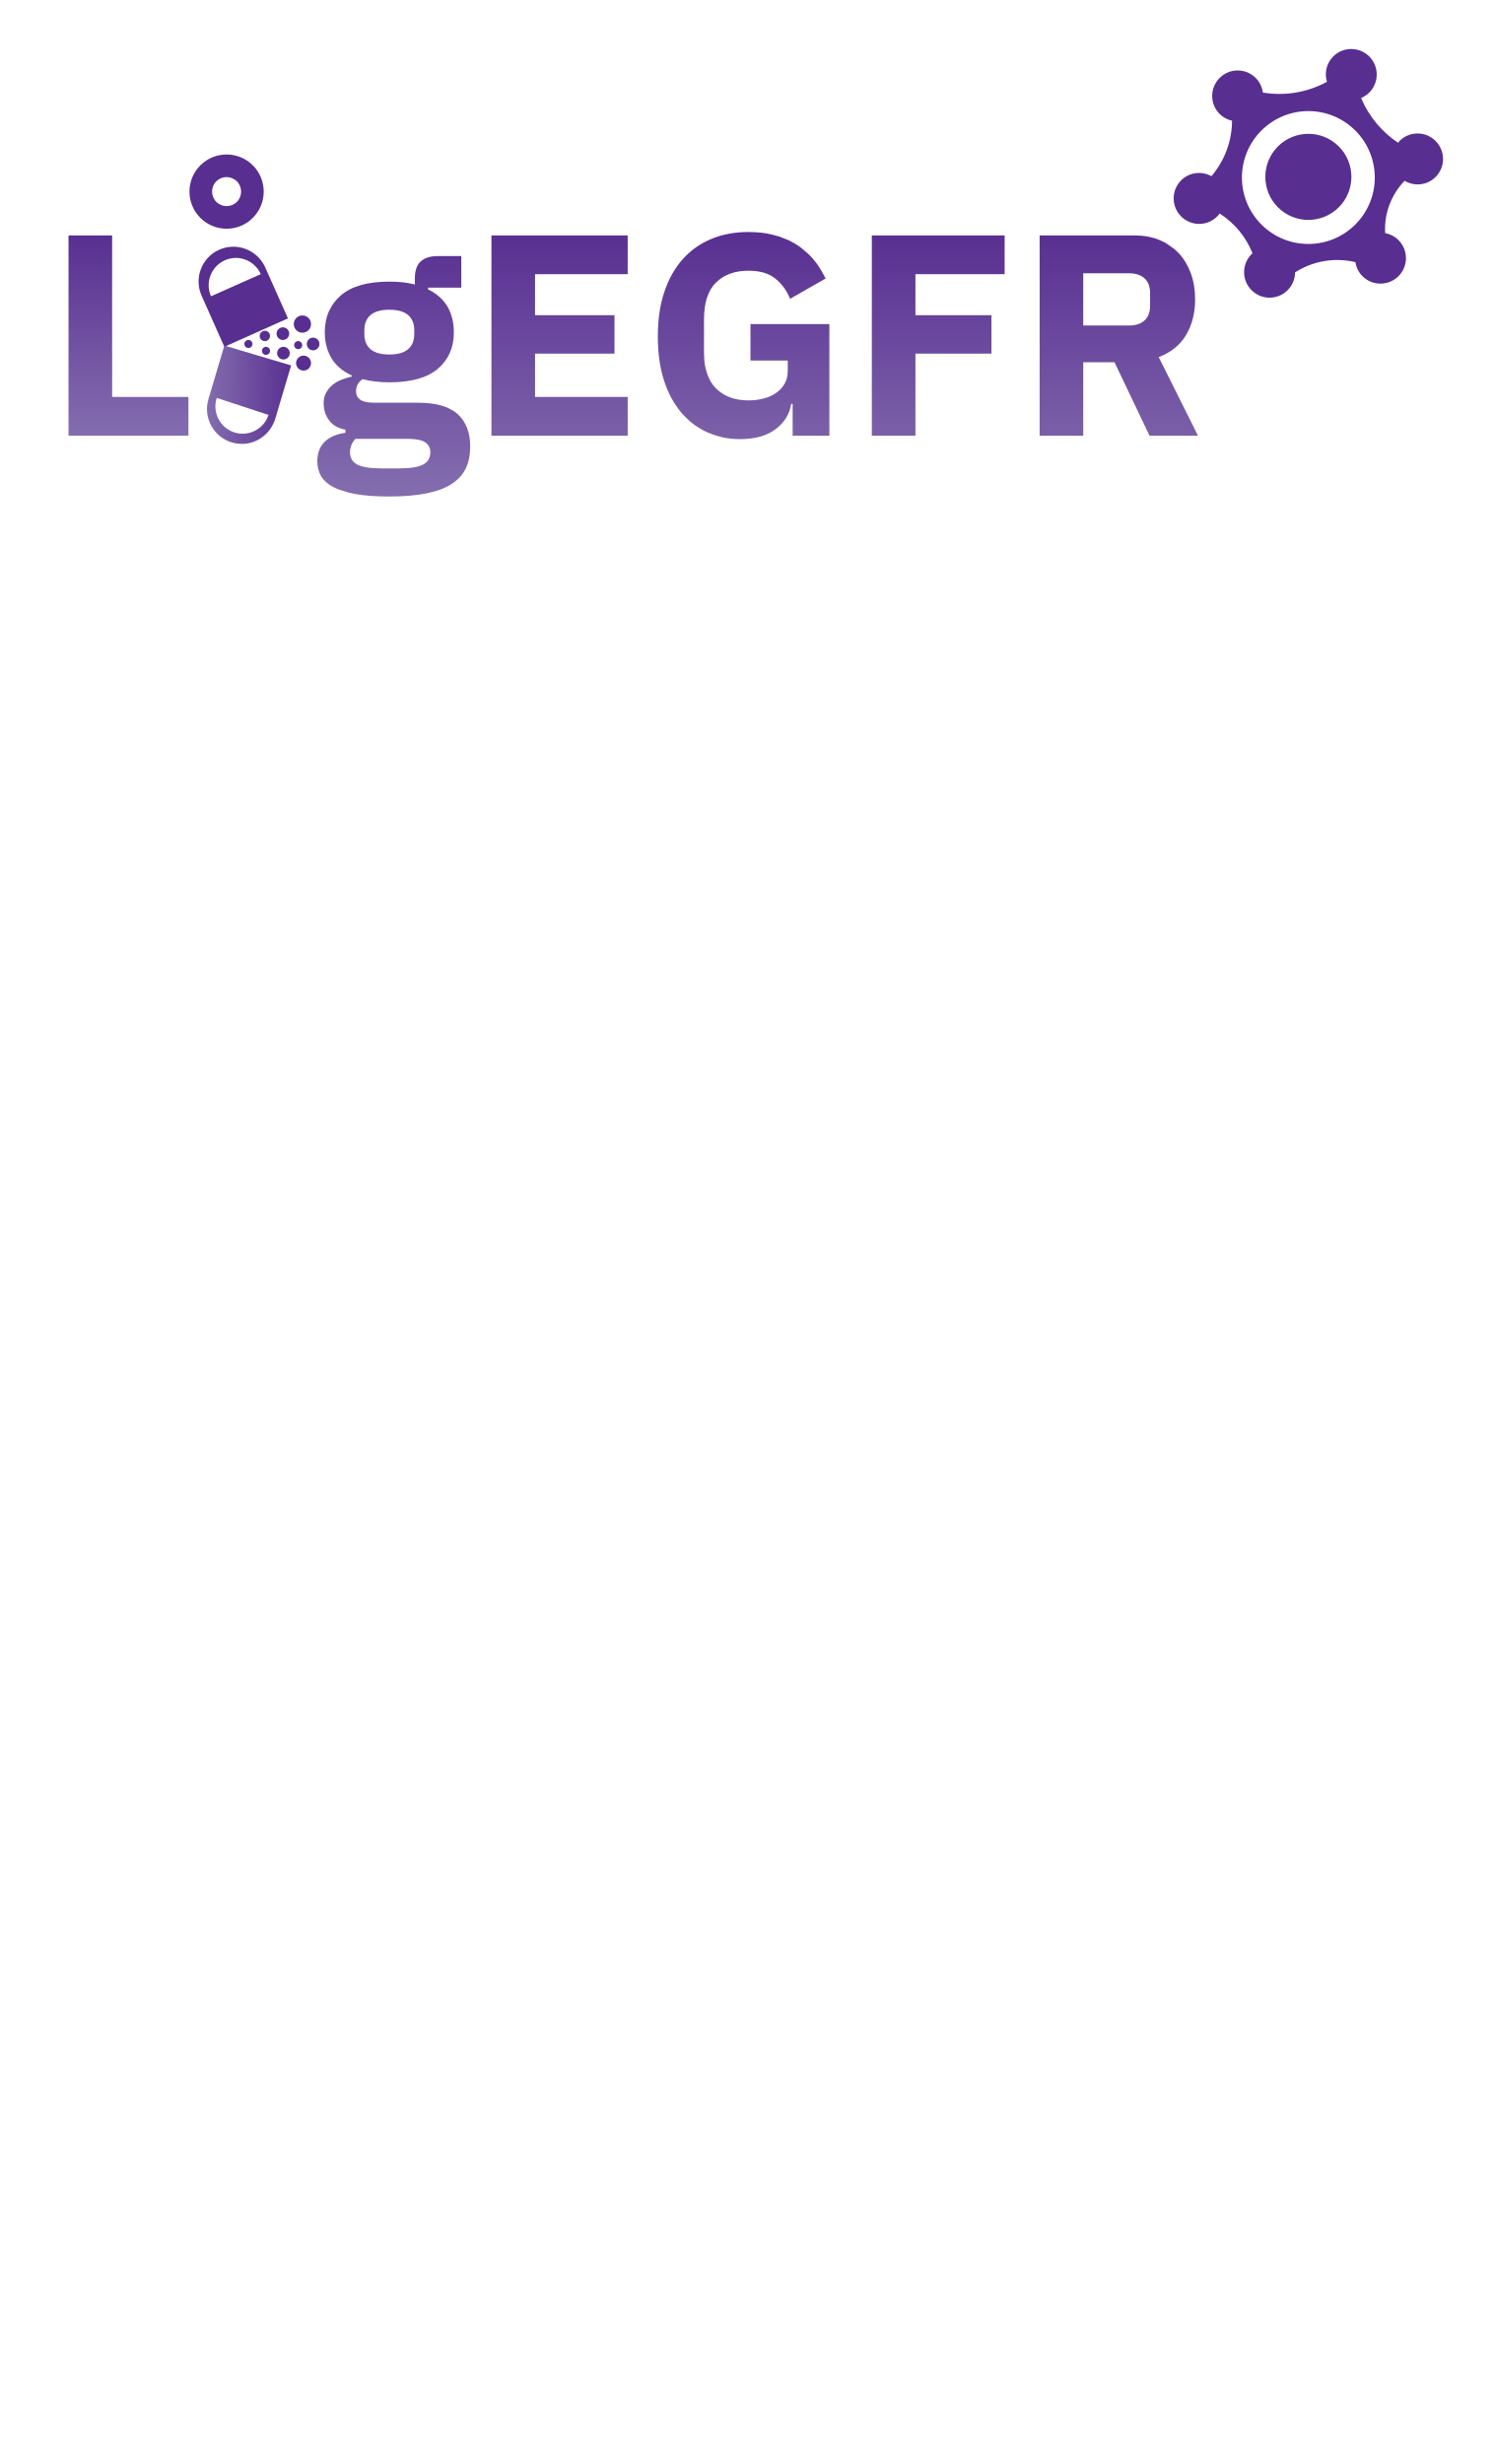
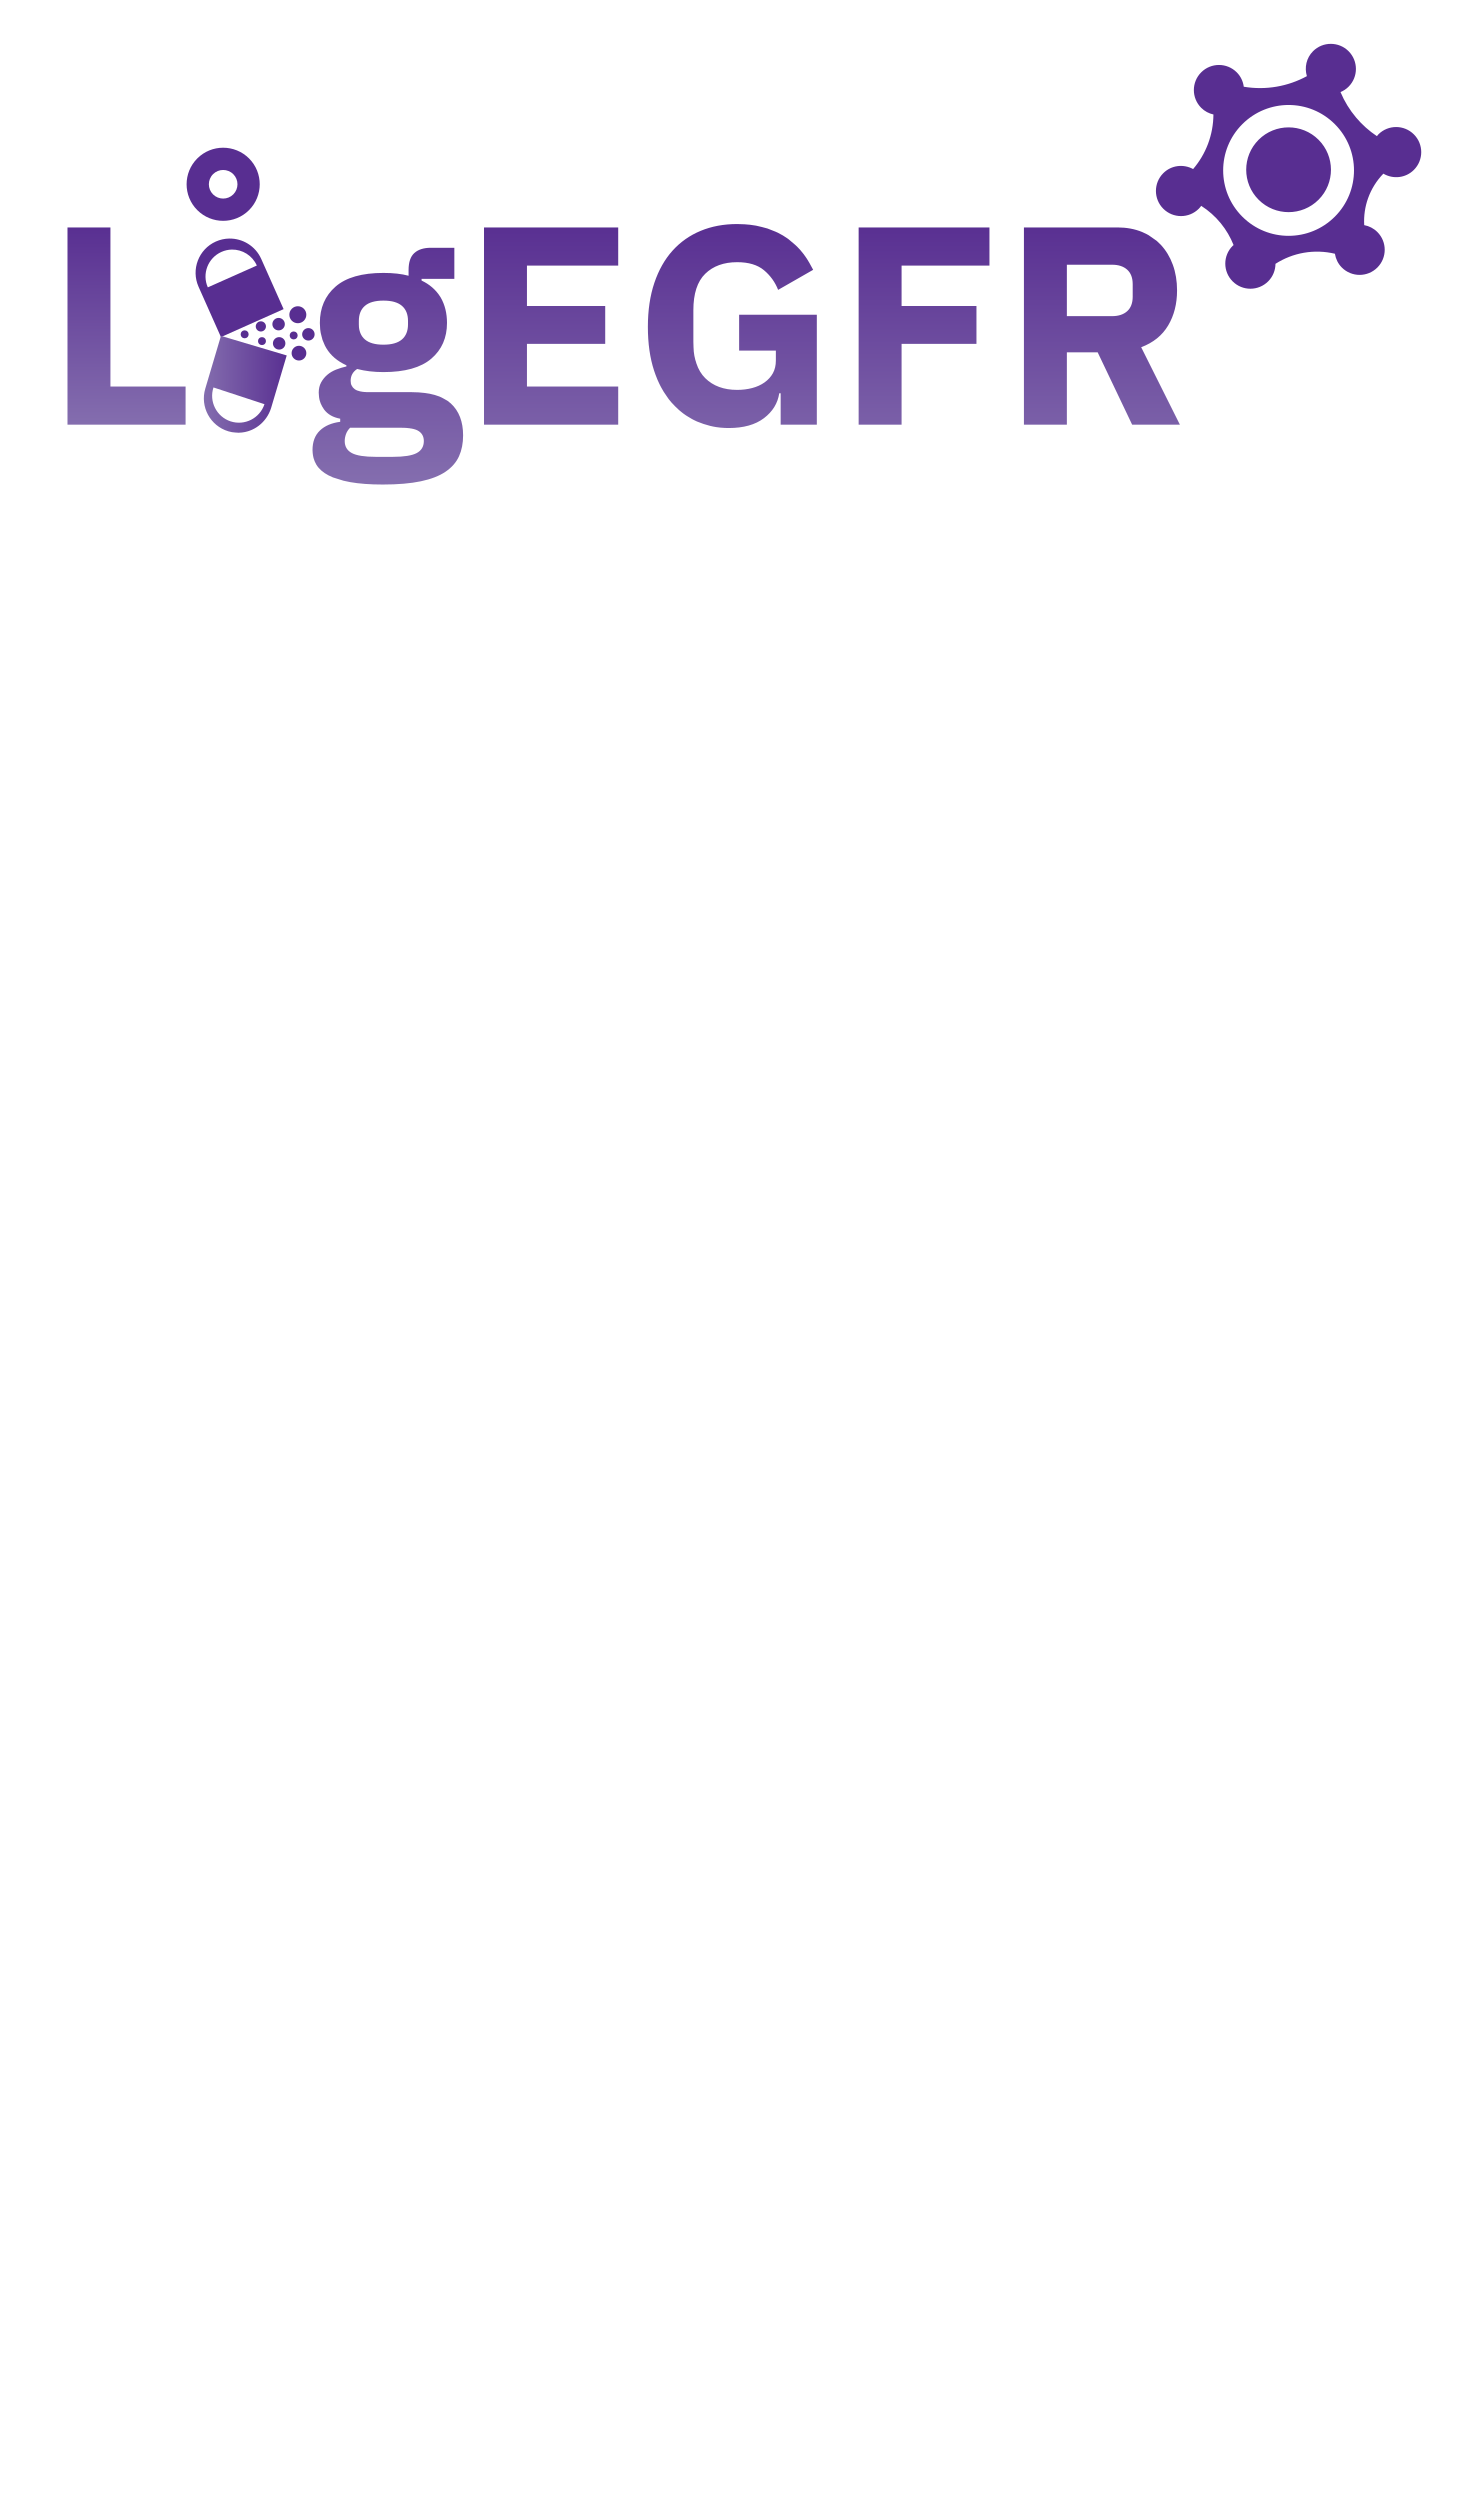
- <svg xmlns="http://www.w3.org/2000/svg" width="100%" height="100%" viewBox="0 0 1000 1650" version="1.1" xml:space="preserve" style="fill-rule:evenodd;clip-rule:evenodd;stroke-linejoin:round;stroke-miterlimit:2;">
-   <g transform="matrix(1,0,0,1,-15.5325,-766.735)">
+ <svg xmlns="http://www.w3.org/2000/svg" width="100%" height="100%" viewBox="0 0 1000 1700" version="1.1" xml:space="preserve" style="fill-rule:evenodd;clip-rule:evenodd;stroke-linejoin:round;stroke-miterlimit:2;">
+   <g transform="matrix(1,0,0,1,-15.5325,-769.735)">
    <path d="M920.471,799.558C916.101,799.558 911.744,801.21 908.41,804.545C903.815,809.14 902.472,815.7 904.21,821.519C897.796,825.014 890.871,827.423 883.673,828.667C876.273,829.947 868.703,829.956 861.295,828.716C860.821,825.12 859.268,821.678 856.506,818.915C849.837,812.246 839.027,812.246 832.358,818.915C825.69,825.584 825.69,836.393 832.358,843.062C834.73,845.433 837.615,846.897 840.661,847.582C840.626,854.452 839.361,861.274 836.928,867.7C834.578,873.905 831.163,879.652 826.856,884.698C820.369,881.132 812.063,882.001 806.565,887.499C799.896,894.168 799.896,905.002 806.565,911.67C813.234,918.339 824.044,918.339 830.713,911.67C831.326,911.057 831.857,910.382 832.358,909.705C837.412,912.93 841.909,916.948 845.696,921.594C849.331,926.053 852.247,931.035 854.368,936.382C854.16,936.57 853.93,936.723 853.73,936.923C847.061,943.591 847.061,954.401 853.73,961.07C860.397,967.738 871.208,967.738 877.876,961.07C881.172,957.774 882.825,953.451 882.863,949.131C888.736,945.371 895.299,942.804 902.17,941.614C909.171,940.403 916.36,940.63 923.271,942.278C923.817,945.71 925.342,949.016 927.988,951.661C934.656,958.33 945.467,958.33 952.134,951.661C958.803,944.993 958.803,934.183 952.134,927.514C949.596,924.976 946.476,923.428 943.194,922.823C942.84,916.582 943.73,910.33 945.846,904.448C948.083,898.235 951.618,892.561 956.213,887.818C962.764,891.699 971.337,890.896 976.97,885.263C983.639,878.595 983.639,867.785 976.97,861.117C970.301,854.448 959.491,854.448 952.822,861.117C952.447,861.492 952.172,861.921 951.84,862.32C946.549,858.807 941.786,854.549 937.691,849.694C933.295,844.483 929.71,838.64 927.078,832.352C929.077,831.519 930.932,830.316 932.556,828.692C939.225,822.023 939.225,811.213 932.556,804.545C929.223,801.21 924.841,799.558 920.471,799.558ZM891.779,841.121C903.165,841.121 914.535,845.478 923.222,854.165C940.596,871.538 940.596,899.701 923.222,917.075C905.848,934.448 877.687,934.448 860.313,917.075C842.939,899.701 842.939,871.538 860.313,854.165C869,845.478 880.395,841.121 891.779,841.121ZM891.779,856.351C884.403,856.351 877.02,859.149 871.391,864.777C860.136,876.033 860.136,894.298 871.391,905.554C882.646,916.81 900.887,916.81 912.144,905.554C923.399,894.298 923.399,876.033 912.144,864.777C906.515,859.149 899.156,856.351 891.779,856.351Z" style="fill:rgb(88,46,145);fill-rule:nonzero;" />
  </g>
-   <g transform="matrix(1,0,0,1,-15.5325,0.561426)">
+   <g transform="matrix(1,0,0,1,-15.5325,-2.43857)">
    <clipPath id="_clip1">
      <path d="M324.486,170.926L324.486,192.059L302.2,192.059L302.2,193.212L302.2,193.212C307.367,195.65 311.797,199.308 314.842,204.163L315.264,204.835C318.082,209.766 319.491,215.498 319.491,222.03C319.491,232.149 315.937,240.25 308.828,246.333C301.72,252.417 290.865,255.459 276.264,255.459L271.605,255.331C268.227,255.331 264.891,254.795 261.615,254.064L258.396,253.346C255.451,255.267 253.978,257.957 253.978,261.415L254.084,262.471C254.081,264.452 255.427,265.865 256.764,267.082C258.096,268.083 259.712,268.384 261.295,268.726C262.15,268.911 261.568,268.803 263.057,268.937C265.03,269.115 264.022,269.058 266.081,269.1L295.284,269.1C301.743,269.158 308.326,269.699 314.398,272.102C316.306,272.856 318.024,274.023 319.837,274.983L322.084,276.784C327.656,281.908 330.442,289.144 330.442,298.494C330.442,303.873 329.513,308.612 327.656,312.711C325.799,316.81 322.757,320.3 318.53,323.182C314.304,326.063 308.7,328.241 301.72,329.714C294.739,331.187 286.126,331.923 275.88,331.923C267.17,331.923 259.774,331.379 253.69,330.29C247.555,329.019 250.755,329.83 244.113,327.759C241.218,326.857 242.634,327.4 239.867,326.126L238.896,325.679C235.118,323.694 232.364,321.26 230.635,318.379C229.236,315.982 228.329,313.293 228.162,310.501L228.041,308.484C228.042,302.849 229.707,298.43 233.037,295.228C236.367,292.026 240.978,290.041 246.869,289.272L246.869,287.159L246.869,287.159L246.869,287.159C242.003,286.262 238.352,284.181 235.919,280.915C234.085,278.291 232.694,275.39 232.457,272.102L232.268,269.484C232.268,266.794 232.813,264.457 233.901,262.472C234.99,260.486 236.399,258.757 238.128,257.284C239.857,255.811 241.874,254.627 244.18,253.73C246.485,252.834 248.791,252.129 251.096,251.617L251.096,250.848L251.096,250.848L251.096,250.848C244.948,248.031 240.401,244.156 237.456,239.225C236.321,237.158 236.694,238.001 236.183,236.768C234.403,232.473 235.071,234.538 234.062,230.613C233.195,227.841 233.119,224.908 233.037,222.03C233.037,211.784 236.591,203.555 243.699,197.343C250.808,191.131 261.663,188.025 276.264,188.025C282.924,188.025 288.624,188.665 293.363,189.946L293.362,186.104C293.363,180.724 294.675,176.85 297.301,174.48C299.927,172.111 303.673,170.926 308.54,170.926L324.486,170.926ZM288.175,293.307L253.593,293.307C252.313,294.588 251.384,296.029 250.808,297.63C250.231,299.231 249.943,300.799 249.943,302.337L249.961,302.658C249.941,306.177 251.872,308.727 254.746,310.502C257.948,312.231 263.392,313.095 271.077,313.095L282.604,313.095C290.289,313.095 295.732,312.231 298.934,310.502C302.136,308.773 303.737,306.051 303.737,302.337C303.737,299.391 302.584,297.149 300.279,295.612L300.278,295.612C298.375,294.337 296.122,294.049 293.93,293.631C290.244,293.342 291.484,293.364 290.219,293.342L288.175,293.307ZM276.263,206.853C270.628,206.853 266.434,208.037 263.68,210.407C260.926,212.776 259.549,216.202 259.549,220.685L259.549,222.991L259.58,223.759C259.569,227.473 261.051,230.722 263.68,233.269C266.434,235.639 270.628,236.823 276.264,236.823C281.899,236.823 286.094,235.639 288.848,233.269C291.602,230.9 292.978,227.474 292.978,222.991L292.978,220.685C292.978,216.202 291.602,212.776 288.848,210.407C287.35,209.273 288.157,209.783 286.415,208.892C283.335,207.151 279.719,206.947 276.264,206.853L276.263,206.853ZM516.799,154.788C521.867,154.927 523.935,154.854 529.64,155.882C532.271,156.357 534.828,157.179 537.421,157.827C545.219,161.007 542.316,159.512 546.402,161.74L547.922,162.569C552.966,165.849 550.13,163.827 556.229,168.909C561.608,173.519 565.255,179.713 568.479,185.911L544.656,199.552C542.748,194.598 539.626,190.275 535.674,186.755L535.05,186.2C530.695,182.55 524.611,180.724 516.799,180.724C507.705,180.724 500.469,183.35 495.089,188.601C489.71,193.853 487.02,202.114 487.02,213.385L487.019,234.902L487.136,238.638C487.272,246.451 489.93,253.78 495.089,259.59C500.469,264.905 507.705,267.563 516.799,267.563C520.385,267.563 523.778,267.147 526.981,266.314C530.183,265.481 533,264.201 535.435,262.472C537.867,260.743 539.756,258.661 541.101,256.228C542.446,253.794 543.119,250.912 543.119,247.582L543.119,240.858L543.119,240.858L543.119,240.858L518.144,240.858L518.144,216.459L570.976,216.459L570.976,291.193L546.385,291.193L546.385,269.868L546.385,269.868L546.385,269.868L545.424,269.868C544.4,276.656 540.941,282.292 535.05,286.775C529.157,291.258 521.153,293.499 511.035,293.499L508.246,293.432C508.009,293.426 508.2,293.432 507.675,293.38C501.365,293.144 495.322,291.464 489.518,289.08L487.985,288.351C485.712,287.268 487.355,288.082 483.195,285.651C478.909,283.16 475.35,279.649 472.034,276.016C469.846,273.341 470.756,274.579 469.229,272.36C465.864,267.773 463.181,262.655 461.294,257.284L460.315,254.499C457.497,245.917 456.088,235.991 456.088,224.72C456.088,213.449 457.561,203.459 460.507,194.749C463.453,186.04 467.584,178.739 472.899,172.847C478.214,166.956 484.586,162.473 492.015,159.399C499.443,156.325 507.705,154.788 516.799,154.788L516.799,154.788ZM775.392,157.094C781.54,157.094 787.112,158.118 792.107,160.168C798.049,162.966 794.618,161.116 802.103,166.237L804.882,168.909C808.405,172.687 811.127,177.202 813.048,182.453C814.969,187.705 815.93,193.532 815.93,199.936C815.93,209.03 813.912,216.971 809.877,223.759C805.843,230.548 799.727,235.479 791.531,238.553L817.851,291.193L785.383,291.193L761.944,242.011L761.944,242.011L761.944,242.011L741.003,242.011L741.003,291.193L711.801,291.193L711.801,157.094L775.392,157.094ZM771.742,182.453L741.003,182.453L741.003,217.419L741.003,217.419L741.003,217.419L771.742,217.419C776.097,217.419 779.522,216.299 782.02,214.057C784.517,211.816 785.767,208.518 785.767,204.163L785.767,195.71C785.767,191.355 784.517,188.057 782.02,185.816C781.693,185.553 781.367,185.29 781.04,185.028L781.04,185.028C778.264,183.072 775.055,182.563 771.742,182.453ZM688.362,157.094L688.362,183.03L628.612,183.03L628.612,210.503L628.613,210.503L628.613,210.503L679.524,210.503L679.524,236.247L628.612,236.247L628.612,291.193L599.41,291.193L599.41,157.094L688.362,157.094ZM435.915,157.094L435.915,183.03L373.861,183.03L373.861,210.503L373.861,210.503L373.861,210.503L427.078,210.503L427.078,236.247L373.861,236.247L373.861,265.257L373.861,265.257L373.861,265.257L435.915,265.257L435.915,291.193L344.659,291.193L344.659,157.094L435.915,157.094Z" clip-rule="nonzero" />
    </clipPath>
    <g clip-path="url(#_clip1)">
      <g transform="matrix(1.53696,0,0,-1.53696,61.425,331.923)">
        <clipPath id="_clip2">
          <path d="M171.156,104.75L171.156,91L156.656,91L156.656,90.25C160.49,88.417 163.323,85.896 165.156,82.688C166.99,79.479 167.906,75.75 167.906,71.5C167.906,64.917 165.594,59.646 160.969,55.688C156.344,51.729 149.281,49.75 139.781,49.75C135.531,49.75 131.656,50.208 128.157,51.125C126.24,49.875 125.281,48.125 125.281,45.875C125.281,44.292 125.886,43.063 127.094,42.188C128.302,41.313 130.323,40.875 133.156,40.875L152.156,40.875C160.156,40.875 165.969,39.208 169.594,35.875C173.219,32.542 175.031,27.833 175.031,21.75C175.031,18.25 174.427,15.167 173.219,12.5C172.011,9.833 170.031,7.563 167.281,5.688C164.531,3.813 160.886,2.396 156.344,1.438C151.802,0.479 146.198,0 139.531,0C133.865,0 129.052,0.354 125.094,1.063C121.136,1.771 117.927,2.771 115.469,4.063C113.011,5.354 111.219,6.938 110.094,8.813C108.969,10.688 108.407,12.833 108.407,15.25C108.407,18.917 109.49,21.792 111.656,23.875C113.823,25.958 116.823,27.25 120.656,27.75L120.656,29.125C117.49,29.708 115.115,31.063 113.531,33.188C111.948,35.313 111.156,37.792 111.156,40.625C111.156,42.375 111.511,43.896 112.219,45.188C112.927,46.479 113.844,47.604 114.969,48.563C116.094,49.521 117.406,50.292 118.907,50.875C120.406,51.458 121.906,51.917 123.406,52.25L123.406,52.75C119.406,54.583 116.448,57.104 114.531,60.313C112.615,63.521 111.656,67.25 111.656,71.5C111.656,78.167 113.969,83.521 118.594,87.563C123.219,91.604 130.281,93.625 139.781,93.625C144.115,93.625 147.823,93.208 150.906,92.375L150.906,94.875C150.906,98.375 151.761,100.896 153.469,102.438C155.177,103.979 157.615,104.75 160.781,104.75L171.156,104.75ZM147.531,25.125L125.031,25.125C124.198,24.292 123.594,23.354 123.219,22.313C122.844,21.271 122.657,20.25 122.657,19.25C122.657,16.833 123.698,15.063 125.781,13.938C127.865,12.813 131.406,12.25 136.406,12.25L143.906,12.25C148.906,12.25 152.448,12.813 154.531,13.938C156.615,15.063 157.656,16.833 157.656,19.25C157.656,21.167 156.906,22.625 155.406,23.625C153.906,24.625 151.281,25.125 147.531,25.125ZM139.781,81.375C136.115,81.375 133.386,80.604 131.594,79.063C129.802,77.521 128.906,75.292 128.906,72.375L128.906,70.875C128.906,67.958 129.802,65.729 131.594,64.188C133.386,62.646 136.115,61.875 139.781,61.875C143.448,61.875 146.177,62.646 147.969,64.188C149.761,65.729 150.656,67.958 150.656,70.875L150.656,72.375C150.656,75.292 149.761,77.521 147.969,79.063C146.177,80.604 143.448,81.375 139.781,81.375ZM296.282,115.25C304.115,115.25 310.865,113.563 316.532,110.188C322.198,106.813 326.657,101.75 329.907,95L314.407,86.125C313.073,89.542 310.99,92.438 308.157,94.813C305.323,97.188 301.365,98.375 296.282,98.375C290.365,98.375 285.657,96.667 282.157,93.25C278.657,89.833 276.906,84.458 276.906,77.125L276.906,63.125C276.906,55.875 278.657,50.521 282.157,47.063C285.657,43.604 290.365,41.875 296.282,41.875C298.615,41.875 300.823,42.146 302.907,42.688C304.99,43.229 306.823,44.063 308.407,45.188C309.99,46.313 311.219,47.667 312.094,49.25C312.969,50.833 313.407,52.708 313.407,54.875L313.407,59.25L297.157,59.25L297.157,75.125L331.532,75.125L331.532,26.5L315.532,26.5L315.532,40.375L314.907,40.375C314.24,35.958 311.99,32.292 308.157,29.375C304.323,26.458 299.115,25 292.532,25C287.532,25 282.865,25.958 278.532,27.875C274.198,29.792 270.406,32.625 267.156,36.375C263.906,40.125 261.365,44.792 259.531,50.375C257.698,55.958 256.781,62.417 256.781,69.75C256.781,77.083 257.74,83.583 259.656,89.25C261.573,94.917 264.261,99.667 267.719,103.5C271.177,107.333 275.323,110.25 280.157,112.25C284.99,114.25 290.365,115.25 296.282,115.25ZM464.532,113.75C468.532,113.75 472.157,113.083 475.407,111.75C478.657,110.417 481.428,108.521 483.719,106.063C486.011,103.604 487.782,100.667 489.032,97.25C490.282,93.833 490.907,90.042 490.907,85.875C490.907,79.958 489.594,74.792 486.969,70.375C484.344,65.958 480.365,62.75 475.032,60.75L492.157,26.5L471.032,26.5L455.782,58.5L442.157,58.5L442.157,26.5L423.157,26.5L423.157,113.75L464.532,113.75ZM462.157,97.25L442.157,97.25L442.157,74.5L462.157,74.5C464.99,74.5 467.219,75.229 468.844,76.688C470.469,78.146 471.282,80.292 471.282,83.125L471.282,88.625C471.282,91.458 470.469,93.604 468.844,95.063C467.219,96.521 464.99,97.25 462.157,97.25ZM407.907,113.75L407.907,96.875L369.032,96.875L369.032,79L402.157,79L402.157,62.25L369.032,62.25L369.032,26.5L350.032,26.5L350.032,113.75L407.907,113.75ZM243.656,113.75L243.656,96.875L203.281,96.875L203.281,79L237.906,79L237.906,62.25L203.281,62.25L203.281,43.375L243.656,43.375L243.656,26.5L184.281,26.5L184.281,113.75L243.656,113.75Z" clip-rule="nonzero" />
        </clipPath>
        <g clip-path="url(#_clip2)">
          <rect x="0" y="0" width="598.939" height="194.97" style="fill:url(#_Linear3);" />
        </g>
      </g>
    </g>
  </g>
-   <g transform="matrix(1,0,0,1,-15.5325,0.561426)">
+   <g transform="matrix(1,0,0,1,-15.5325,-2.43857)">
    <clipPath id="_clip4">
      <path d="M90.627,157.093L90.627,265.257L90.627,265.257L90.627,265.257L141.731,265.257L141.731,291.193L61.425,291.193L61.425,157.093L90.627,157.093Z" clip-rule="nonzero" />
    </clipPath>
    <g clip-path="url(#_clip4)">
      <g transform="matrix(1.53696,0,0,-1.53696,61.425,331.923)">
        <clipPath id="_clip5">
          <path d="M19,113.75L19,43.375L52.25,43.375L52.25,26.5L0,26.5L0,113.75L19,113.75Z" clip-rule="nonzero" />
        </clipPath>
        <g clip-path="url(#_clip5)">
          <rect x="0" y="0" width="598.939" height="194.97" style="fill:url(#_Linear6);" />
        </g>
      </g>
    </g>
  </g>
-   <g transform="matrix(1,0,0,1,-15.5325,-741.519)">
+   <g transform="matrix(1,0,0,1,-15.5325,-744.519)">
    <path d="M167.259,844.967C160.898,844.967 154.556,847.389 149.702,852.242C139.996,861.948 139.997,877.702 149.702,887.408C159.408,897.114 175.163,897.114 184.868,887.408C194.574,877.702 194.574,861.948 184.868,852.242C180.015,847.389 173.62,844.967 167.259,844.967ZM167.259,860.098C169.745,860.098 172.269,861.048 174.166,862.945C177.959,866.738 177.959,872.912 174.166,876.705C170.372,880.499 164.198,880.499 160.405,876.705C156.612,872.912 156.612,866.738 160.405,862.945C162.302,861.048 164.773,860.098 167.259,860.098Z" style="fill:rgb(88,46,145);fill-rule:nonzero;" />
  </g>
-   <g transform="matrix(-0.707107,-0.707107,-0.707107,0.707107,913.594,-155.029)">
+   <g transform="matrix(-0.707107,-0.707107,-0.707107,0.707107,913.594,-158.029)">
    <ellipse cx="225.233" cy="770.223" rx="4.238" ry="4.238" style="fill:rgb(88,46,145);" />
  </g>
-   <g transform="matrix(-0.707107,-0.707107,-0.707107,0.707107,839.615,-185.672)">
+   <g transform="matrix(-0.707107,-0.707107,-0.707107,0.707107,839.615,-188.672)">
    <circle cx="181.897" cy="770.223" r="2.702" style="fill:rgb(88,46,145);" />
  </g>
-   <g transform="matrix(-0.707107,-0.707107,-0.707107,0.707107,862.223,-187.066)">
+   <g transform="matrix(-0.707107,-0.707107,-0.707107,0.707107,862.223,-190.066)">
    <ellipse cx="192.912" cy="775.603" rx="3.47" ry="3.47" style="fill:rgb(88,46,145);" />
  </g>
-   <g transform="matrix(-0.707095,-0.707119,-0.707119,0.707095,875.328,-158.575)">
+   <g transform="matrix(-0.707095,-0.707119,-0.707119,0.707095,875.328,-161.575)">
    <ellipse cx="205.36" cy="764.076" rx="4.238" ry="4.238" style="fill:rgb(88,46,145);" />
  </g>
-   <g transform="matrix(-0.707107,-0.707107,-0.707107,0.707107,883.923,-181.151)">
+   <g transform="matrix(-0.707107,-0.707107,-0.707107,0.707107,883.923,-184.151)">
    <ellipse cx="204.987" cy="777.14" rx="4.238" ry="4.238" style="fill:rgb(88,46,145);" />
  </g>
-   <g transform="matrix(-0.707107,-0.707107,-0.707107,0.707107,856.47,-169.468)">
+   <g transform="matrix(-0.707107,-0.707107,-0.707107,0.707107,856.47,-172.468)">
    <circle cx="193.68" cy="765.613" r="2.701" style="fill:rgb(88,46,145);" />
  </g>
-   <g transform="matrix(-0.707111,-0.707102,-0.707102,0.707111,910.765,-182.842)">
+   <g transform="matrix(-0.707111,-0.707102,-0.707102,0.707111,910.765,-185.842)">
    <ellipse cx="218.06" cy="783.542" rx="5.775" ry="5.775" style="fill:rgb(88,46,145);" />
  </g>
-   <g transform="matrix(-0.707098,-0.707116,-0.707116,0.707098,895.986,-160.778)">
+   <g transform="matrix(-0.707098,-0.707116,-0.707116,0.707098,895.986,-163.778)">
    <ellipse cx="215.233" cy="769.455" rx="2.701" ry="2.702" style="fill:rgb(88,46,145);" />
  </g>
-   <g transform="matrix(-0.707102,-0.707112,-0.707112,0.707102,893.608,-137.687)">
+   <g transform="matrix(-0.707102,-0.707112,-0.707112,0.707102,893.608,-140.687)">
    <ellipse cx="218.829" cy="757.415" rx="5.007" ry="5.007" style="fill:rgb(88,46,145);" />
  </g>
-   <g transform="matrix(1,0,0,1,-15.5325,-603.29)">
+   <g transform="matrix(1,0,0,1,-15.5325,-606.29)">
    <path d="M171.354,768.509C168.326,768.565 165.26,769.218 162.324,770.526C150.581,775.76 145.323,789.57 150.557,801.313L165.783,835.511L208.385,816.491L193.159,782.341C189.234,773.534 180.439,768.341 171.354,768.509ZM173.179,776.001C180.289,775.873 187.112,779.962 190.182,786.856L156.849,801.697C152.756,792.505 156.926,781.679 166.119,777.586C168.417,776.563 170.809,776.044 173.179,776.001Z" style="fill:rgb(88,46,145);fill-rule:nonzero;" />
  </g>
-   <g transform="matrix(1,0,0,1,-15.5325,0.561426)">
+   <g transform="matrix(1,0,0,1,-15.5325,-2.43857)">
    <clipPath id="_clip7">
      <path d="M165.783,230.842L210.499,244.147L199.836,280.025C196.773,289.647 187.993,296.588 177.765,296.699C176.218,296.716 174.683,296.429 173.142,296.294L170.826,295.731C158.503,292.065 151.454,279.044 155.12,266.721L165.783,230.842ZM160.691,265.904L160.691,265.904C159.123,270.685 159.638,275.663 161.748,279.833C163.858,284.004 167.534,287.391 172.315,288.959C177.095,290.527 182.074,290.013 186.243,287.902C190.412,285.792 193.801,282.068 195.369,277.287L160.691,265.904Z" clip-rule="nonzero" />
    </clipPath>
    <g clip-path="url(#_clip7)">
      <g transform="matrix(1.53696,0,0,-1.53696,61.425,331.923)">
        <clipPath id="_clip8">
          <path d="M67.899,65.767L96.992,57.11L90.055,33.767C87.67,25.749 79.198,21.162 71.18,23.548C63.162,25.933 58.576,34.405 60.961,42.423L67.899,65.767ZM64.586,42.954C63.566,39.844 63.901,36.605 65.274,33.892C66.646,31.178 69.038,28.974 72.149,27.954C75.259,26.934 78.499,27.268 81.211,28.642C83.923,30.015 86.128,32.437 87.149,35.548L64.586,42.954Z" clip-rule="nonzero" />
        </clipPath>
        <g clip-path="url(#_clip8)">
          <rect x="0" y="0" width="598.939" height="194.97" style="fill:url(#_Linear9);" />
        </g>
      </g>
    </g>
  </g>
  <defs>
    <linearGradient id="_Linear3" x1="0" y1="0" x2="1" y2="0" gradientUnits="userSpaceOnUse" gradientTransform="matrix(7.30196e-15,-119.25,-119.25,-7.30196e-15,300.282,117.25)">
      <stop offset="0" style="stop-color:rgb(88,46,145);stop-opacity:1" />
      <stop offset="1" style="stop-color:rgb(133,111,175);stop-opacity:1" />
    </linearGradient>
    <linearGradient id="_Linear6" x1="0" y1="0" x2="1" y2="0" gradientUnits="userSpaceOnUse" gradientTransform="matrix(5.58745e-15,-91.25,-91.25,-5.58745e-15,26.1251,115.75)">
      <stop offset="0" style="stop-color:rgb(88,46,145);stop-opacity:1" />
      <stop offset="1" style="stop-color:rgb(133,111,175);stop-opacity:1" />
    </linearGradient>
    <linearGradient id="_Linear9" x1="0" y1="0" x2="1" y2="0" gradientUnits="userSpaceOnUse" gradientTransform="matrix(-39.0516,-0.3416,-0.3416,39.0516,98.187,44.5124)">
      <stop offset="0" style="stop-color:rgb(88,46,145);stop-opacity:1" />
      <stop offset="1" style="stop-color:rgb(133,111,175);stop-opacity:1" />
    </linearGradient>
  </defs>
</svg>
